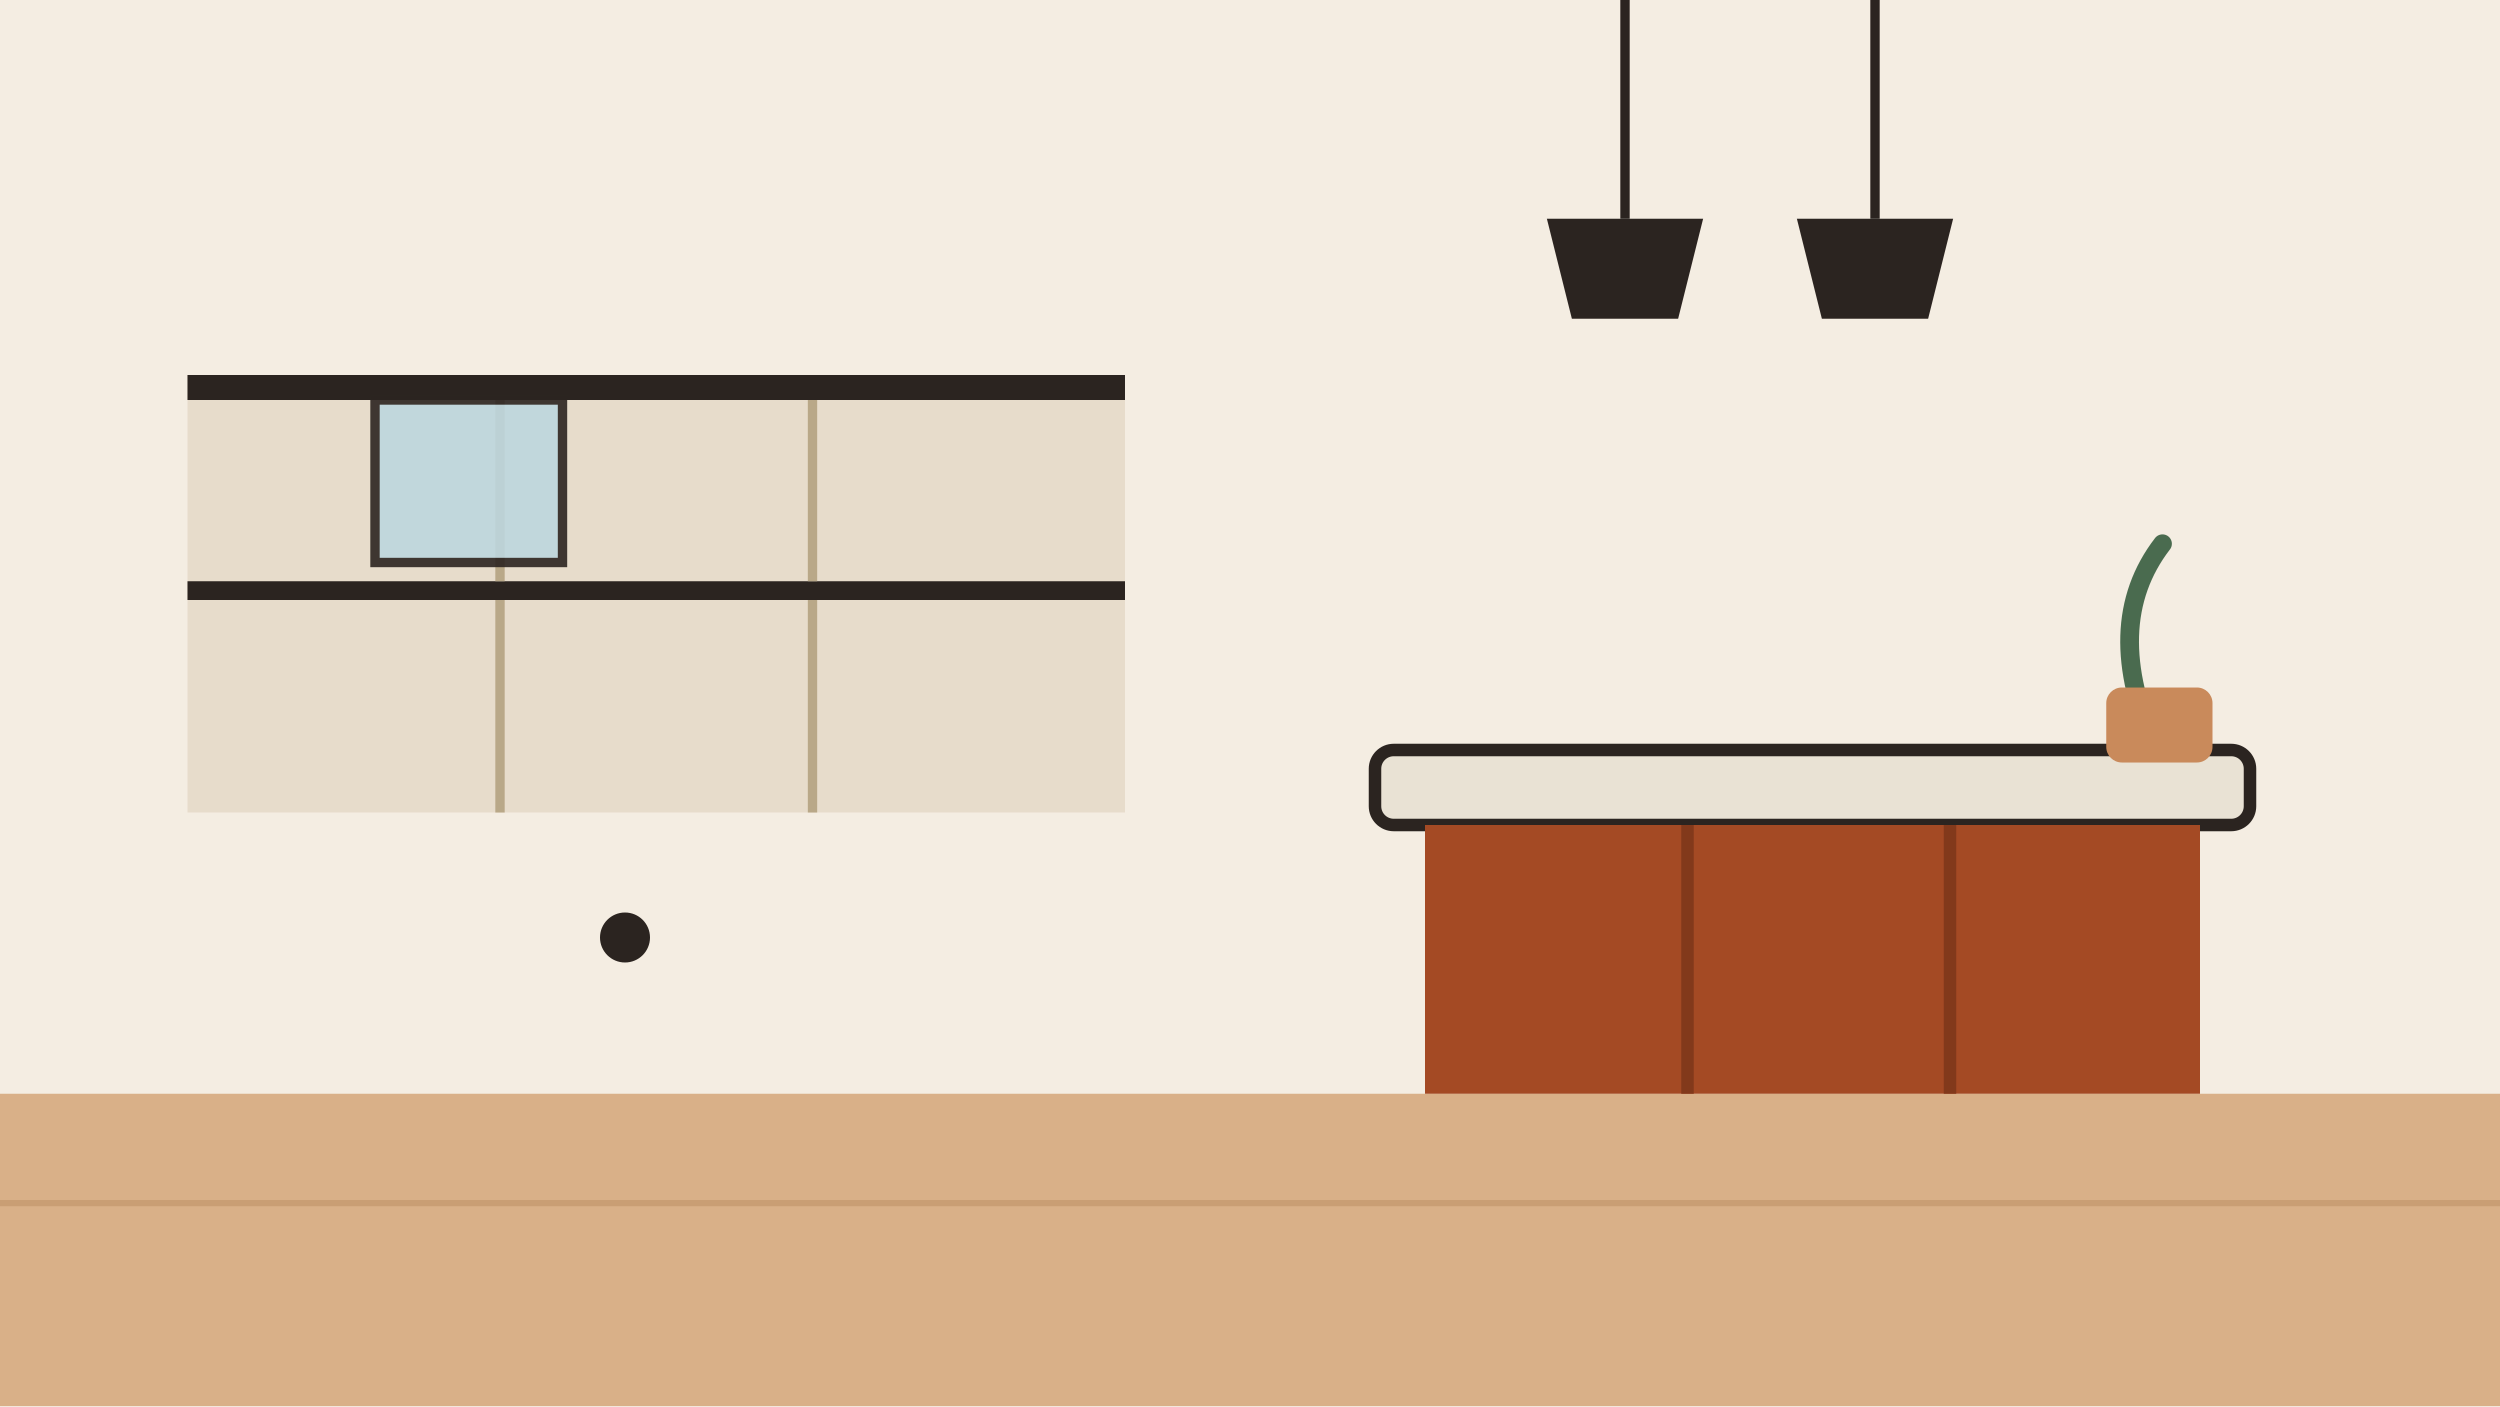
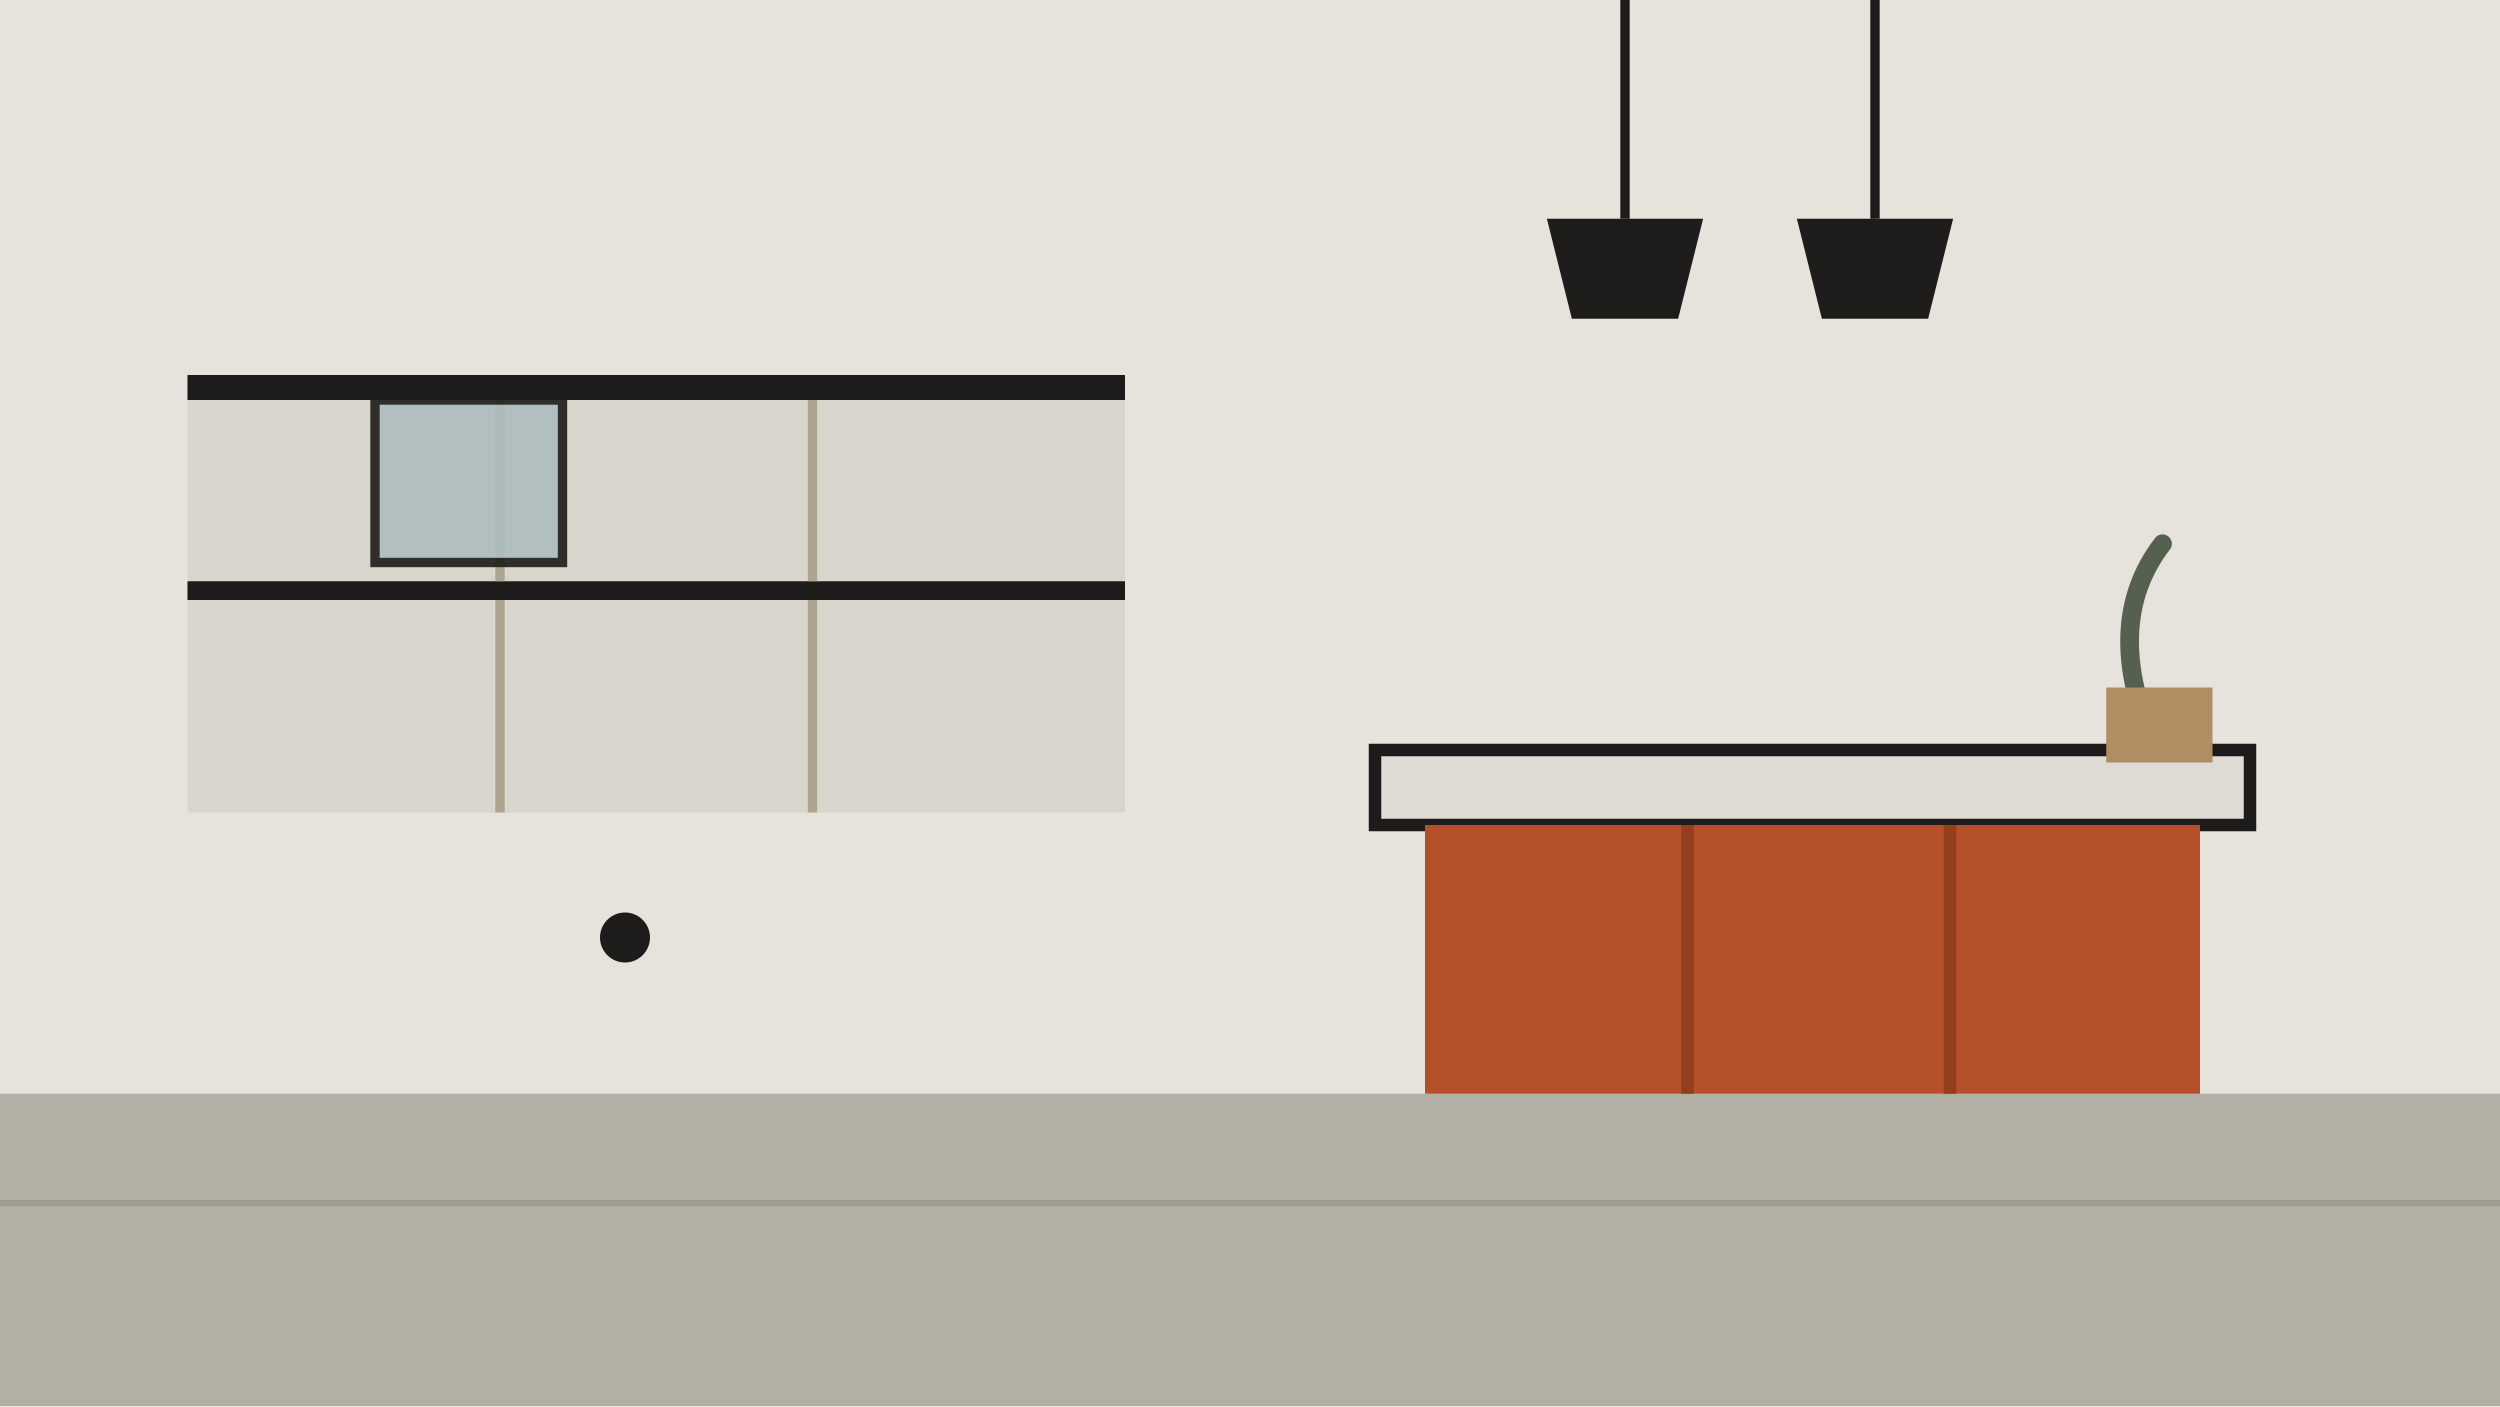
<svg xmlns="http://www.w3.org/2000/svg" viewBox="0 0 800 450" role="img" aria-label="Open keuken met kookeiland">
-   <rect width="800" height="450" fill="#f4ede2" />
-   <rect y="350" width="800" height="100" fill="#d9b088" />
-   <line x1="0" y1="385" x2="800" y2="385" stroke="#c99e74" stroke-width="2" />
-   <rect x="60" y="120" width="300" height="140" fill="#e7dccb" />
-   <g fill="#2b2420">
+   <rect width="800" height="450" fill="#e6e3dd" />
+   <rect y="350" width="800" height="100" fill="#b3afa5" />
+   <line x1="0" y1="385" x2="800" y2="385" stroke="#a19c91" stroke-width="2" />
+   <rect x="60" y="120" width="300" height="140" fill="#d8d5cc" />
+   <g fill="#1d1c1a">
    <rect x="60" y="120" width="300" height="8" />
    <rect x="60" y="186" width="300" height="6" />
  </g>
-   <g stroke="#b9a888" stroke-width="3">
+   <g stroke="#aba58f" stroke-width="3">
    <line x1="160" y1="128" x2="160" y2="186" />
    <line x1="260" y1="128" x2="260" y2="186" />
    <line x1="160" y1="192" x2="160" y2="260" />
    <line x1="260" y1="192" x2="260" y2="260" />
  </g>
-   <rect x="440" y="240" width="280" height="24" rx="6" fill="#e9e2d4" stroke="#2b2420" stroke-width="4" />
-   <rect x="456" y="264" width="248" height="86" fill="#a44a24" />
-   <line x1="540" y1="264" x2="540" y2="350" stroke="#82391b" stroke-width="4" />
-   <line x1="624" y1="264" x2="624" y2="350" stroke="#82391b" stroke-width="4" />
-   <line x1="520" y1="0" x2="520" y2="70" stroke="#2b2420" stroke-width="3" />
-   <line x1="600" y1="0" x2="600" y2="70" stroke="#2b2420" stroke-width="3" />
-   <path d="M495 70 h50 l-8 32 h-34 Z" fill="#2b2420" />
-   <path d="M575 70 h50 l-8 32 h-34 Z" fill="#2b2420" />
-   <circle cx="200" cy="300" r="8" fill="#2b2420" />
-   <rect x="120" y="128" width="60" height="52" fill="#bcd6de" stroke="#2b2420" stroke-width="3" opacity="0.9" />
-   <path d="M690 240 q-18 -40 2 -66" fill="none" stroke="#4a6b4f" stroke-width="6" stroke-linecap="round" />
-   <rect x="674" y="220" width="34" height="24" rx="5" fill="#c98a5b" />
+   <rect x="440" y="240" width="280" height="24" fill="#dedbd4" stroke="#1d1c1a" stroke-width="4" />
+   <rect x="456" y="264" width="248" height="86" fill="#b4502a" />
+   <line x1="540" y1="264" x2="540" y2="350" stroke="#933f1f" stroke-width="4" />
+   <line x1="624" y1="264" x2="624" y2="350" stroke="#933f1f" stroke-width="4" />
+   <line x1="520" y1="0" x2="520" y2="70" stroke="#1d1c1a" stroke-width="3" />
+   <line x1="600" y1="0" x2="600" y2="70" stroke="#1d1c1a" stroke-width="3" />
+   <path d="M495 70 h50 l-8 32 h-34 Z" fill="#1d1c1a" />
+   <path d="M575 70 h50 l-8 32 h-34 Z" fill="#1d1c1a" />
+   <circle cx="200" cy="300" r="8" fill="#1d1c1a" />
+   <rect x="120" y="128" width="60" height="52" fill="#aebcbf" stroke="#1d1c1a" stroke-width="3" opacity="0.9" />
+   <path d="M690 240 q-18 -40 2 -66" fill="none" stroke="#55604f" stroke-width="6" stroke-linecap="round" />
+   <rect x="674" y="220" width="34" height="24" fill="#b08d63" />
</svg>
